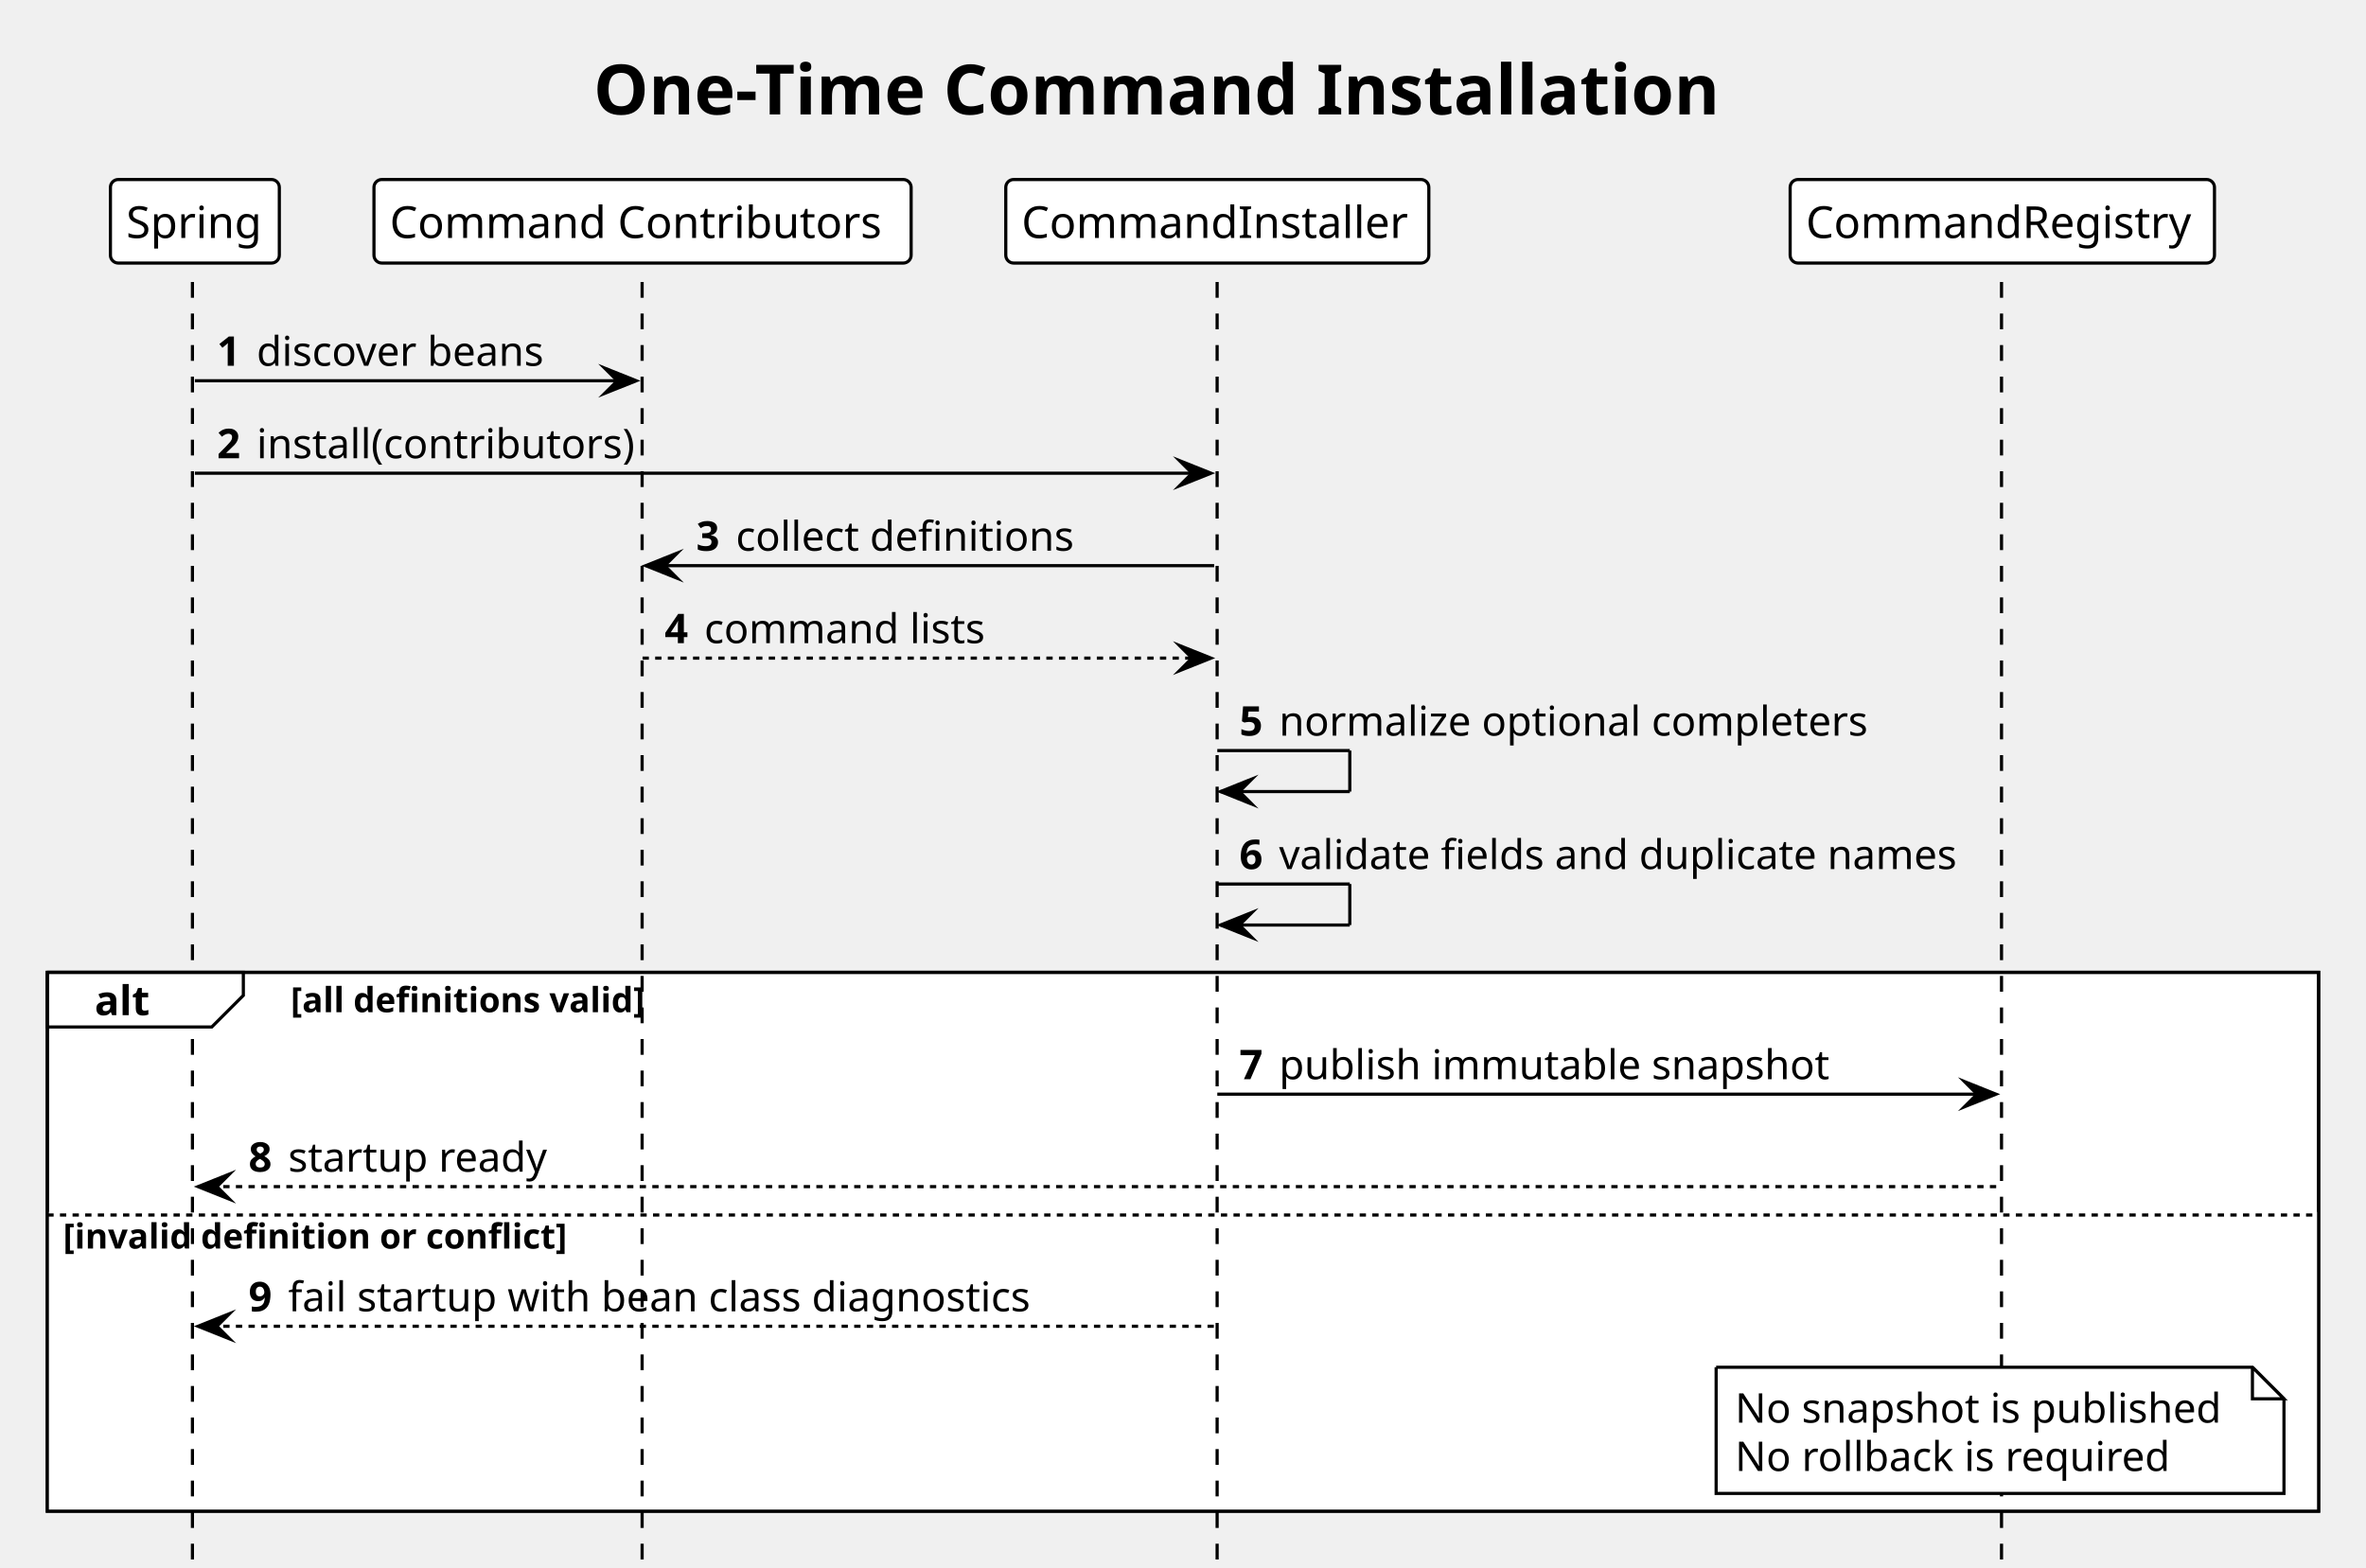
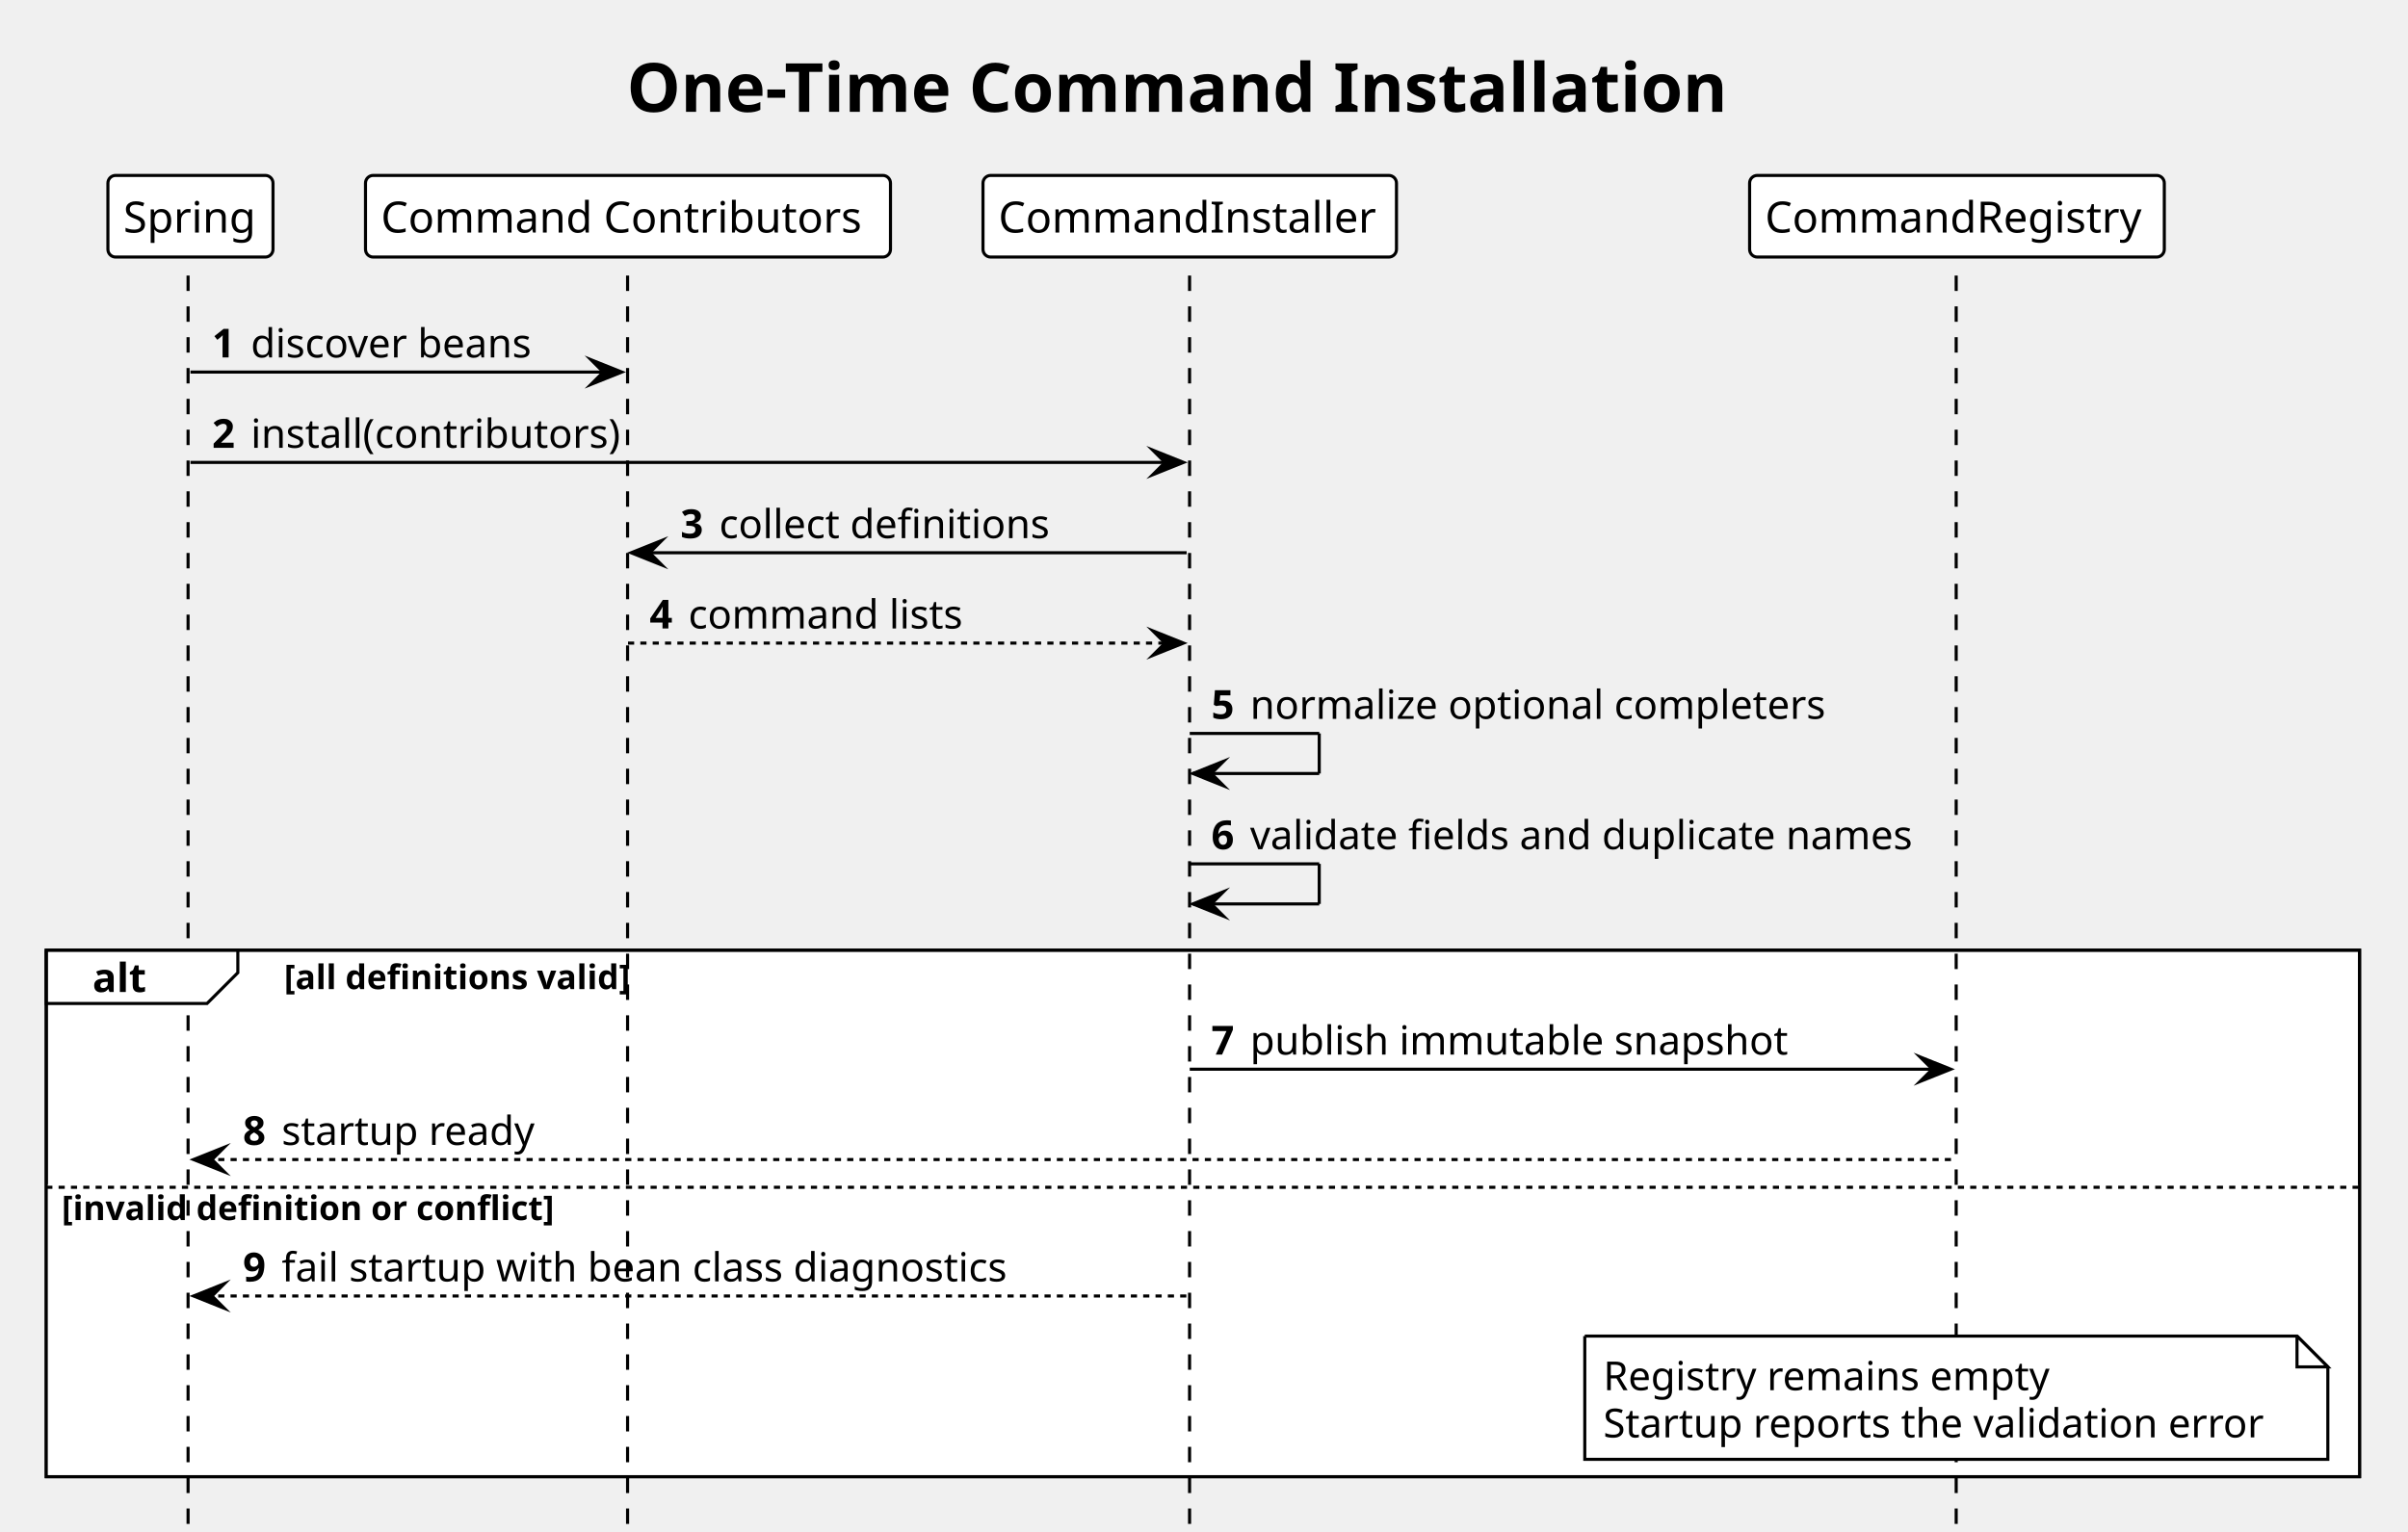
- <svg xmlns="http://www.w3.org/2000/svg" contentStyleType="text/css" data-diagram-type="SEQUENCE" height="497px" preserveAspectRatio="none" style="width:750px;height:497px;" version="1.1" viewBox="0 0 750 497" width="750px" zoomAndPan="magnify">
+ <svg xmlns="http://www.w3.org/2000/svg" contentStyleType="text/css" data-diagram-type="SEQUENCE" height="497px" preserveAspectRatio="none" style="width:781px;height:497px;" version="1.1" viewBox="0 0 781 497" width="781px" zoomAndPan="magnify">
  <defs />
  <g>
    <g class="title" data-source-line="220">
-       <text fill="#000000" font-family="'sans-serif'" font-size="22" font-weight="700" lengthAdjust="spacing" textLength="372.754" x="188.113" y="36.27">One-Time Command Installation</text>
+       <text fill="#000000" font-family="'sans-serif'" font-size="22" font-weight="700" lengthAdjust="spacing" textLength="372.754" x="203.264" y="36.27">One-Time Command Installation</text>
    </g>
-     <rect fill="#FFFFFF" height="170.818" style="stroke:#000000;stroke-width:1;" width="719.98" x="15" y="308.262" />
-     <rect fill="#FFFFFF" height="94.887" style="stroke:none;stroke-width:1;" width="719.98" x="15" y="384.193" />
+     <rect fill="#FFFFFF" height="170.818" style="stroke:#000000;stroke-width:1;" width="750.283" x="15" y="308.262" />
+     <rect fill="#FFFFFF" height="94.887" style="stroke:none;stroke-width:1;" width="750.283" x="15" y="384.193" />
    <g class="participant-lifeline" data-entity-uid="part1" data-qualified-name="Spring" data-source-line="222" id="part1-lifeline">
      <g>
        <rect fill="#000000" fill-opacity="0" height="406.682" width="8" x="57.773" y="89.398" />
        <line style="stroke:#000000;stroke-width:1;stroke-dasharray:5,5;" x1="61" x2="61" y1="89.398" y2="496.08" />
      </g>
    </g>
    <g class="participant-lifeline" data-entity-uid="part2" data-qualified-name="Contributors" data-source-line="223" id="part2-lifeline">
      <g>
        <rect fill="#000000" fill-opacity="0" height="406.682" width="8" x="199.683" y="89.398" />
        <line style="stroke:#000000;stroke-width:1;stroke-dasharray:5,5;" x1="203.545" x2="203.545" y1="89.398" y2="496.08" />
      </g>
    </g>
    <g class="participant-lifeline" data-entity-uid="part3" data-qualified-name="Installer" data-source-line="224" id="part3-lifeline">
      <g>
        <rect fill="#000000" fill-opacity="0" height="406.682" width="8" x="381.873" y="89.398" />
        <line style="stroke:#000000;stroke-width:1;stroke-dasharray:5,5;" x1="385.82" x2="385.82" y1="89.398" y2="496.08" />
      </g>
    </g>
    <g class="participant-lifeline" data-entity-uid="part4" data-qualified-name="Registry" data-source-line="225" id="part4-lifeline">
      <g>
        <rect fill="#000000" fill-opacity="0" height="406.682" width="8" x="630.712" y="89.398" />
        <line style="stroke:#000000;stroke-width:1;stroke-dasharray:5,5;" x1="634.461" x2="634.461" y1="89.398" y2="496.08" />
      </g>
    </g>
    <g class="participant participant-head" data-entity-uid="part1" data-qualified-name="Spring" data-source-line="222" id="part1-head">
      <rect fill="#FFFFFF" height="26.488" rx="2.5" ry="2.5" style="stroke:#000000;stroke-width:1;" width="53.545" x="35" y="56.91" />
      <text fill="#000000" font-family="'sans-serif'" font-size="14" lengthAdjust="spacing" textLength="43.545" x="40" y="75.445">Spring</text>
    </g>
    <g class="participant participant-head" data-entity-uid="part2" data-qualified-name="Contributors" data-source-line="223" id="part2-head">
      <rect fill="#FFFFFF" height="26.488" rx="2.5" ry="2.5" style="stroke:#000000;stroke-width:1;" width="170.275" x="118.545" y="56.91" />
      <text fill="#000000" font-family="'sans-serif'" font-size="14" lengthAdjust="spacing" textLength="160.275" x="123.545" y="75.445">Command Contributors</text>
    </g>
    <g class="participant participant-head" data-entity-uid="part3" data-qualified-name="Installer" data-source-line="224" id="part3-head">
      <rect fill="#FFFFFF" height="26.488" rx="2.5" ry="2.5" style="stroke:#000000;stroke-width:1;" width="134.106" x="318.82" y="56.91" />
      <text fill="#000000" font-family="'sans-serif'" font-size="14" lengthAdjust="spacing" textLength="124.106" x="323.82" y="75.445">CommandInstaller</text>
    </g>
    <g class="participant participant-head" data-entity-uid="part4" data-qualified-name="Registry" data-source-line="225" id="part4-head">
      <rect fill="#FFFFFF" height="26.488" rx="2.5" ry="2.5" style="stroke:#000000;stroke-width:1;" width="134.503" x="567.461" y="56.91" />
      <text fill="#000000" font-family="'sans-serif'" font-size="14" lengthAdjust="spacing" textLength="124.503" x="572.461" y="75.445">CommandRegistry</text>
    </g>
    <g class="message" data-entity-1="part1" data-entity-2="part2" data-source-line="227" id="msg1">
      <polygon fill="#000000" points="191.683,116.709,201.683,120.709,191.683,124.709,195.683,120.709" style="stroke:#000000;stroke-width:1;stroke-linejoin:miter;stroke-miterlimit:10;" />
      <line style="stroke:#000000;stroke-width:1;" x1="61.773" x2="197.683" y1="120.709" y2="120.709" />
      <text fill="#000000" font-family="'sans-serif'" font-size="13" font-weight="700" lengthAdjust="spacing" textLength="8.576" x="68.772" y="115.967">1</text>
      <text fill="#000000" font-family="'sans-serif'" font-size="13" lengthAdjust="spacing" textLength="93.914" x="81.348" y="115.967">discover beans</text>
    </g>
    <g class="message" data-entity-1="part1" data-entity-2="part3" data-source-line="228" id="msg2">
      <polygon fill="#000000" points="373.873,146.019,383.873,150.019,373.873,154.019,377.873,150.019" style="stroke:#000000;stroke-width:1;stroke-linejoin:miter;stroke-miterlimit:10;" />
      <line style="stroke:#000000;stroke-width:1;" x1="61.773" x2="379.873" y1="150.019" y2="150.019" />
      <text fill="#000000" font-family="'sans-serif'" font-size="13" font-weight="700" lengthAdjust="spacing" textLength="8.576" x="68.772" y="145.277">2</text>
      <text fill="#000000" font-family="'sans-serif'" font-size="13" lengthAdjust="spacing" textLength="124.16" x="81.348" y="145.277">install(contributors)</text>
    </g>
    <g class="message" data-entity-1="part3" data-entity-2="part2" data-source-line="229" id="msg3">
      <polygon fill="#000000" points="214.683,175.33,204.683,179.33,214.683,183.33,210.683,179.33" style="stroke:#000000;stroke-width:1;stroke-linejoin:miter;stroke-miterlimit:10;" />
      <line style="stroke:#000000;stroke-width:1;" x1="208.683" x2="384.873" y1="179.33" y2="179.33" />
      <text fill="#000000" font-family="'sans-serif'" font-size="13" font-weight="700" lengthAdjust="spacing" textLength="8.576" x="220.683" y="174.588">3</text>
      <text fill="#000000" font-family="'sans-serif'" font-size="13" lengthAdjust="spacing" textLength="112.125" x="233.258" y="174.588">collect definitions</text>
    </g>
    <g class="message" data-entity-1="part2" data-entity-2="part3" data-source-line="230" id="msg4">
      <polygon fill="#000000" points="373.873,204.641,383.873,208.641,373.873,212.641,377.873,208.641" style="stroke:#000000;stroke-width:1;stroke-linejoin:miter;stroke-miterlimit:10;" />
      <line style="stroke:#000000;stroke-width:1;stroke-dasharray:2,2;" x1="203.683" x2="379.873" y1="208.641" y2="208.641" />
      <text fill="#000000" font-family="'sans-serif'" font-size="13" font-weight="700" lengthAdjust="spacing" textLength="8.576" x="210.683" y="203.898">4</text>
      <text fill="#000000" font-family="'sans-serif'" font-size="13" lengthAdjust="spacing" textLength="92.092" x="223.258" y="203.898">command lists</text>
    </g>
    <g class="message" data-entity-1="part3" data-entity-2="part3" data-source-line="231" id="msg5">
      <line style="stroke:#000000;stroke-width:1;" x1="385.873" x2="427.873" y1="237.951" y2="237.951" />
      <line style="stroke:#000000;stroke-width:1;" x1="427.873" x2="427.873" y1="237.951" y2="250.951" />
      <line style="stroke:#000000;stroke-width:1;" x1="386.873" x2="427.873" y1="250.951" y2="250.951" />
      <polygon fill="#000000" points="396.873,246.951,386.873,250.951,396.873,254.951,392.873,250.951" style="stroke:#000000;stroke-width:1;stroke-linejoin:miter;stroke-miterlimit:10;" />
      <text fill="#000000" font-family="'sans-serif'" font-size="13" font-weight="700" lengthAdjust="spacing" textLength="8.576" x="392.873" y="233.209">5</text>
      <text fill="#000000" font-family="'sans-serif'" font-size="13" lengthAdjust="spacing" textLength="192.918" x="405.449" y="233.209">normalize optional completers</text>
    </g>
    <g class="message" data-entity-1="part3" data-entity-2="part3" data-source-line="232" id="msg6">
      <line style="stroke:#000000;stroke-width:1;" x1="385.873" x2="427.873" y1="280.262" y2="280.262" />
      <line style="stroke:#000000;stroke-width:1;" x1="427.873" x2="427.873" y1="280.262" y2="293.262" />
      <line style="stroke:#000000;stroke-width:1;" x1="386.873" x2="427.873" y1="293.262" y2="293.262" />
      <polygon fill="#000000" points="396.873,289.262,386.873,293.262,396.873,297.262,392.873,293.262" style="stroke:#000000;stroke-width:1;stroke-linejoin:miter;stroke-miterlimit:10;" />
      <text fill="#000000" font-family="'sans-serif'" font-size="13" font-weight="700" lengthAdjust="spacing" textLength="8.576" x="392.873" y="275.519">6</text>
      <text fill="#000000" font-family="'sans-serif'" font-size="13" lengthAdjust="spacing" textLength="222.263" x="405.449" y="275.519">validate fields and duplicate names</text>
    </g>
    <path d="M15,308.262 L77.139,308.262 L77.139,315.572 L67.139,325.572 L15,325.572 L15,308.262" fill="#FFFFFF" style="stroke:#000000;stroke-width:1;" />
-     <rect fill="none" height="170.818" style="stroke:#000000;stroke-width:1;" width="719.98" x="15" y="308.262" />
+     <rect fill="none" height="170.818" style="stroke:#000000;stroke-width:1;" width="750.283" x="15" y="308.262" />
    <text fill="#000000" font-family="'sans-serif'" font-size="13" font-weight="700" lengthAdjust="spacing" textLength="17.139" x="30" y="321.83">alt</text>
    <text fill="#000000" font-family="'sans-serif'" font-size="11" font-weight="700" lengthAdjust="spacing" textLength="117.638" x="92.139" y="320.897">[all definitions valid]</text>
    <g class="message" data-entity-1="part3" data-entity-2="part4" data-source-line="234" id="msg7">
      <polygon fill="#000000" points="622.712,342.883,632.712,346.883,622.712,350.883,626.712,346.883" style="stroke:#000000;stroke-width:1;stroke-linejoin:miter;stroke-miterlimit:10;" />
      <line style="stroke:#000000;stroke-width:1;" x1="385.873" x2="628.712" y1="346.883" y2="346.883" />
      <text fill="#000000" font-family="'sans-serif'" font-size="13" font-weight="700" lengthAdjust="spacing" textLength="8.576" x="392.873" y="342.141">7</text>
      <text fill="#000000" font-family="'sans-serif'" font-size="13" lengthAdjust="spacing" textLength="179.791" x="405.449" y="342.141">publish immutable snapshot</text>
    </g>
    <g class="message" data-entity-1="part4" data-entity-2="part1" data-source-line="235" id="msg8">
      <polygon fill="#000000" points="72.772,372.193,62.773,376.193,72.772,380.193,68.772,376.193" style="stroke:#000000;stroke-width:1;stroke-linejoin:miter;stroke-miterlimit:10;" />
      <line style="stroke:#000000;stroke-width:1;stroke-dasharray:2,2;" x1="66.772" x2="633.712" y1="376.193" y2="376.193" />
      <text fill="#000000" font-family="'sans-serif'" font-size="13" font-weight="700" lengthAdjust="spacing" textLength="8.576" x="78.772" y="371.451">8</text>
      <text fill="#000000" font-family="'sans-serif'" font-size="13" lengthAdjust="spacing" textLength="83.929" x="91.348" y="371.451">startup ready</text>
    </g>
-     <line style="stroke:#000000;stroke-width:1;stroke-dasharray:2,2;" x1="15" x2="734.98" y1="385.193" y2="385.193" />
+     <line style="stroke:#000000;stroke-width:1;stroke-dasharray:2,2;" x1="15" x2="765.283" y1="385.193" y2="385.193" />
    <text fill="#000000" font-family="'sans-serif'" font-size="11" font-weight="700" lengthAdjust="spacing" textLength="166.38" x="20" y="395.828">[invalid definition or conflict]</text>
    <g class="message" data-entity-1="part3" data-entity-2="part1" data-source-line="237" id="msg9">
      <polygon fill="#000000" points="72.772,416.459,62.773,420.459,72.772,424.459,68.772,420.459" style="stroke:#000000;stroke-width:1;stroke-linejoin:miter;stroke-miterlimit:10;" />
      <line style="stroke:#000000;stroke-width:1;stroke-dasharray:2,2;" x1="66.772" x2="384.873" y1="420.459" y2="420.459" />
      <text fill="#000000" font-family="'sans-serif'" font-size="13" font-weight="700" lengthAdjust="spacing" textLength="8.576" x="78.772" y="415.717">9</text>
      <text fill="#000000" font-family="'sans-serif'" font-size="13" lengthAdjust="spacing" textLength="245.178" x="91.348" y="415.717">fail startup with bean class diagnostics</text>
    </g>
-     <path d="M544,433.459 L544,473.459 L724,473.459 L724,443.459 L714,433.459 L544,433.459" fill="#FFFFFF" style="stroke:#000000;stroke-width:1;" />
-     <path d="M714,433.459 L714,443.459 L724,443.459 L714,433.459" fill="#FFFFFF" style="stroke:#000000;stroke-width:1;" />
-     <text fill="#000000" font-family="'sans-serif'" font-size="13" lengthAdjust="spacing" textLength="159.98" x="550" y="451.027">No snapshot is published</text>
-     <text fill="#000000" font-family="'sans-serif'" font-size="13" lengthAdjust="spacing" textLength="144.066" x="550" y="466.338">No rollback is required</text>
+     <path d="M514,433.459 L514,473.459 L755,473.459 L755,443.459 L745,433.459 L514,433.459" fill="#FFFFFF" style="stroke:#000000;stroke-width:1;" />
+     <path d="M745,433.459 L745,443.459 L755,443.459 L745,433.459" fill="#FFFFFF" style="stroke:#000000;stroke-width:1;" />
+     <text fill="#000000" font-family="'sans-serif'" font-size="13" lengthAdjust="spacing" textLength="148.7" x="520" y="451.027">Registry remains empty</text>
+     <text fill="#000000" font-family="'sans-serif'" font-size="13" lengthAdjust="spacing" textLength="220.283" x="520" y="466.338">Startup reports the validation error</text>
  </g>
</svg>
